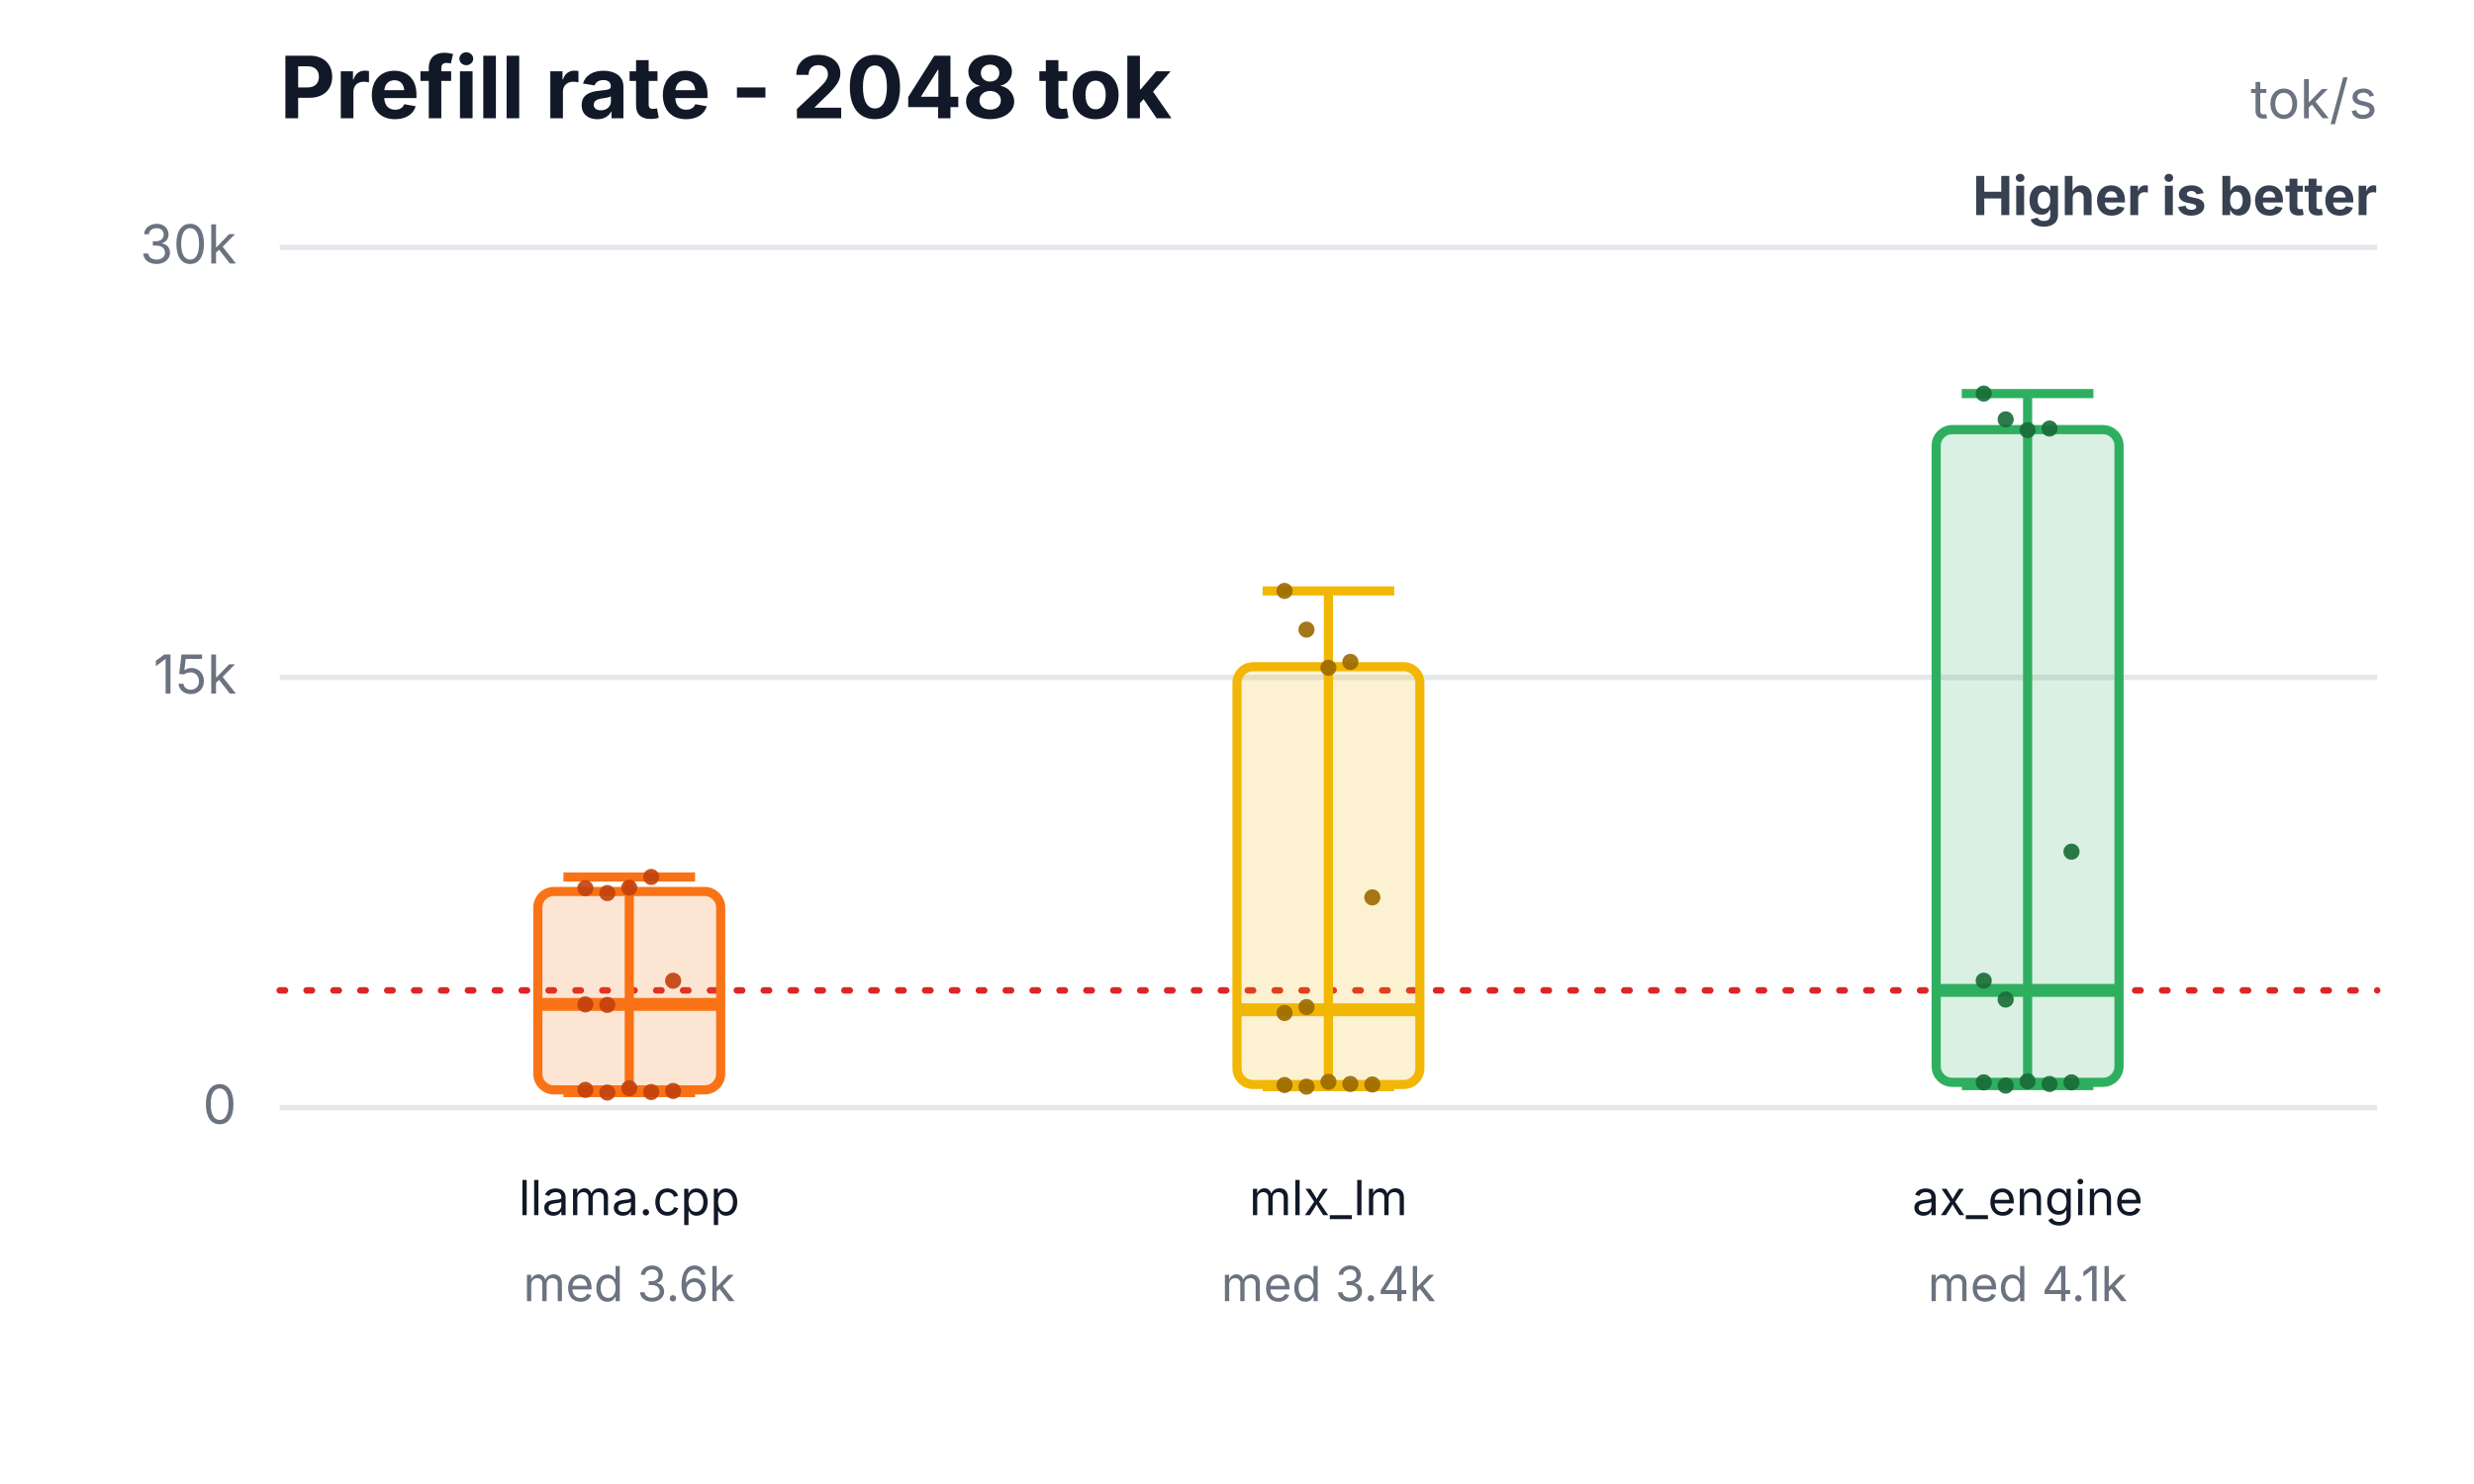
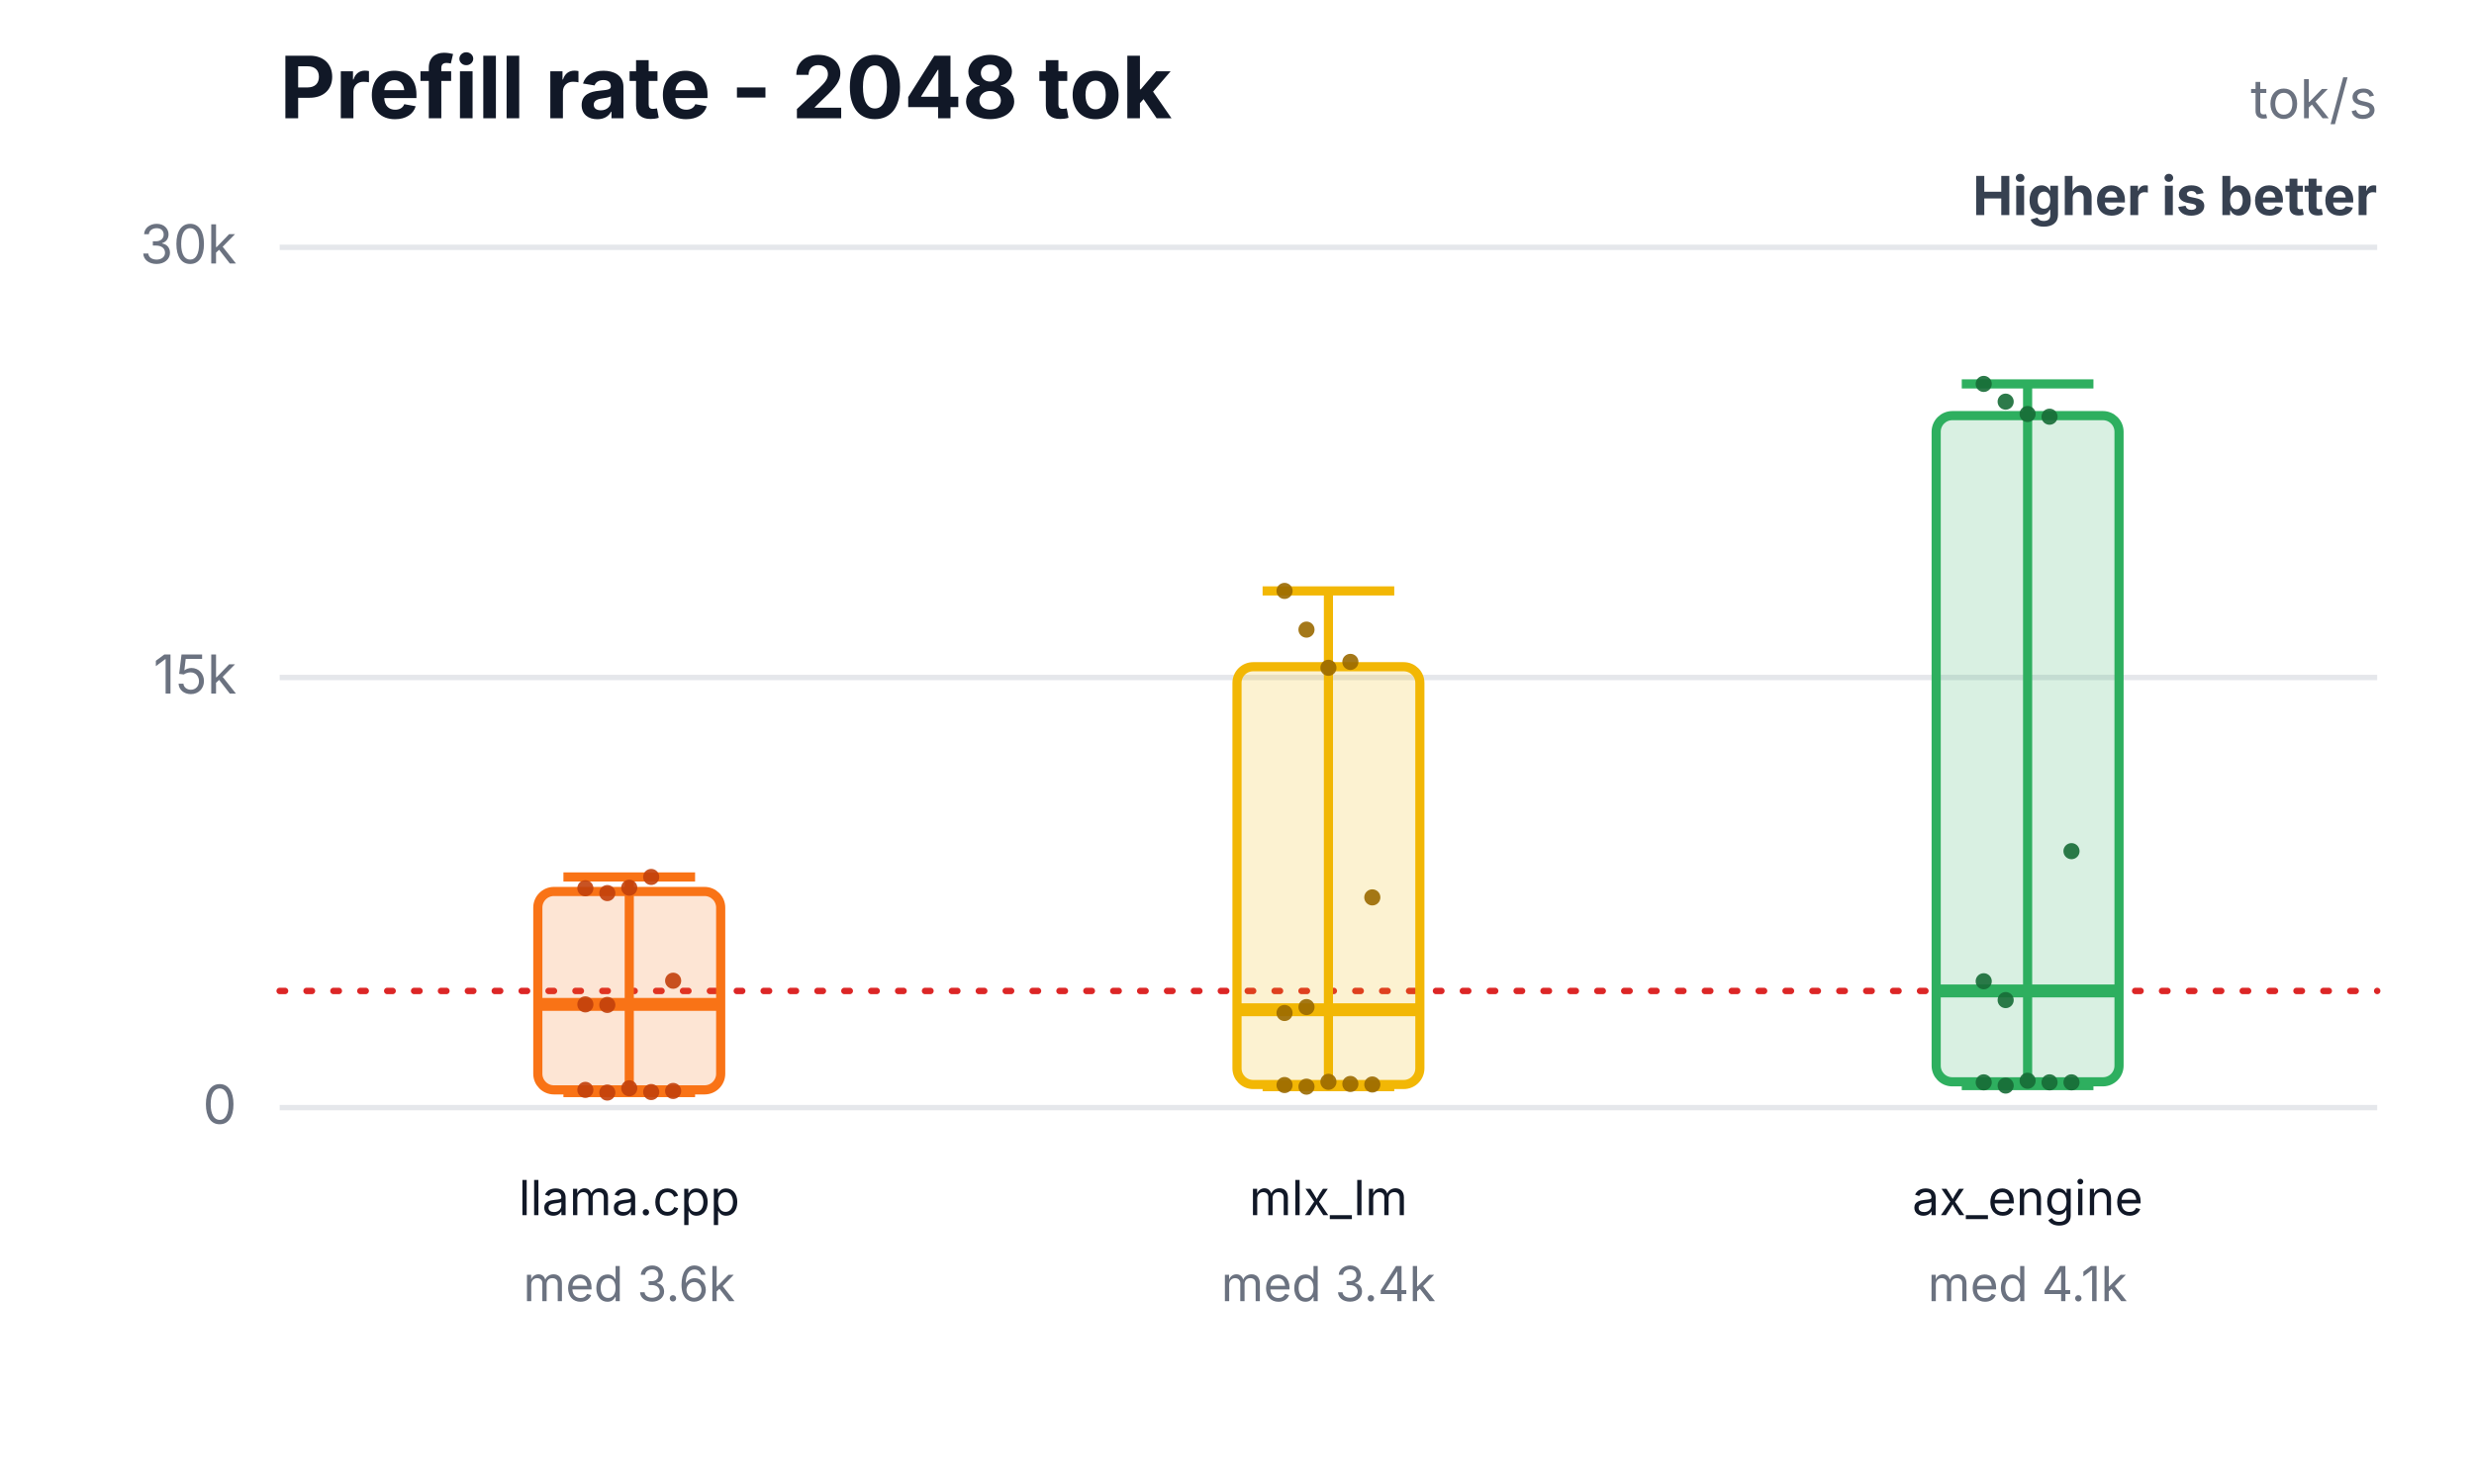
<svg xmlns="http://www.w3.org/2000/svg" width="460" height="276" viewBox="0 0 460 276" role="img" aria-labelledby="title desc">
  <rect width="460" height="276" fill="#ffffff" />
  <text x="52" y="22" font-family="Inter,Segoe UI,Arial,sans-serif" font-size="16" font-weight="700" fill="#111827">Prefill rate - 2048 tok</text>
  <text x="442" y="22" text-anchor="end" font-family="Inter,Segoe UI,Arial,sans-serif" font-size="10" fill="#6b7280">tok/s</text>
  <text x="442" y="40" text-anchor="end" font-family="Inter,Segoe UI,Arial,sans-serif" font-size="10" font-weight="700" fill="#374151">Higher is better</text>
  <line x1="52" y1="206.0" x2="442" y2="206.0" stroke="#e5e7eb" stroke-width="1" />
  <text x="44" y="209.0" text-anchor="end" font-family="Inter,Segoe UI,Arial,sans-serif" font-size="10" fill="#6b7280">0</text>
  <line x1="52" y1="126.0" x2="442" y2="126.0" stroke="#e5e7eb" stroke-width="1" />
  <text x="44" y="129.0" text-anchor="end" font-family="Inter,Segoe UI,Arial,sans-serif" font-size="10" fill="#6b7280">15k</text>
  <line x1="52" y1="46.0" x2="442" y2="46.0" stroke="#e5e7eb" stroke-width="1" />
  <text x="44" y="49.0" text-anchor="end" font-family="Inter,Segoe UI,Arial,sans-serif" font-size="10" fill="#6b7280">30k</text>
-   <line x1="52" y1="184.2" x2="442" y2="184.2" stroke="#dc2626" stroke-width="1.2" stroke-dasharray="1 4" stroke-linecap="round" />
+   <line x1="52" y1="184.3" x2="442" y2="184.3" stroke="#dc2626" stroke-width="1.2" stroke-dasharray="1 4" stroke-linecap="round" />
  <line x1="117" y1="163.1" x2="117" y2="203.2" stroke="#f97316" stroke-width="1.7" />
  <line x1="104.76" y1="163.1" x2="129.24" y2="163.1" stroke="#f97316" stroke-width="1.7" />
  <line x1="104.76" y1="203.2" x2="129.24" y2="203.2" stroke="#f97316" stroke-width="1.7" />
  <rect x="100" y="165.8" width="34" height="36.9" rx="3" fill="#f97316" fill-opacity="0.18" stroke="#f97316" stroke-width="1.7" />
  <line x1="100" y1="186.8" x2="134" y2="186.8" stroke="#f97316" stroke-width="2.4" />
  <text x="117" y="226" text-anchor="middle" font-family="Inter,Segoe UI,Arial,sans-serif" font-size="9" fill="#111827">llama.cpp</text>
  <text x="117" y="242" text-anchor="middle" font-family="Inter,Segoe UI,Arial,sans-serif" font-size="9" fill="#6b7280">med 3.6k</text>
  <circle cx="108.84" cy="165.2" r="1.5" fill="#c2410c" fill-opacity="0.9" />
  <circle cx="112.92" cy="166.1" r="1.5" fill="#c2410c" fill-opacity="0.9" />
  <circle cx="117" cy="165.1" r="1.5" fill="#c2410c" fill-opacity="0.9" />
  <circle cx="121.08" cy="163.1" r="1.5" fill="#c2410c" fill-opacity="0.9" />
  <circle cx="125.16" cy="182.4" r="1.5" fill="#c2410c" fill-opacity="0.9" />
  <circle cx="108.84" cy="186.8" r="1.5" fill="#c2410c" fill-opacity="0.9" />
  <circle cx="112.92" cy="203.2" r="1.5" fill="#c2410c" fill-opacity="0.9" />
  <circle cx="117" cy="202.4" r="1.5" fill="#c2410c" fill-opacity="0.9" />
  <circle cx="121.08" cy="203.1" r="1.5" fill="#c2410c" fill-opacity="0.9" />
  <circle cx="125.16" cy="202.9" r="1.5" fill="#c2410c" fill-opacity="0.9" />
  <circle cx="108.84" cy="202.7" r="1.5" fill="#c2410c" fill-opacity="0.9" />
  <circle cx="112.92" cy="186.9" r="1.5" fill="#c2410c" fill-opacity="0.9" />
  <line x1="247" y1="109.9" x2="247" y2="202.1" stroke="#f2b705" stroke-width="1.7" />
  <line x1="234.76" y1="109.9" x2="259.24" y2="109.9" stroke="#f2b705" stroke-width="1.7" />
  <line x1="234.76" y1="202.1" x2="259.24" y2="202.1" stroke="#f2b705" stroke-width="1.7" />
  <rect x="230" y="124.0" width="34" height="77.7" rx="3" fill="#f2b705" fill-opacity="0.18" stroke="#f2b705" stroke-width="1.7" />
  <line x1="230" y1="187.8" x2="264" y2="187.8" stroke="#f2b705" stroke-width="2.4" />
  <text x="247" y="226" text-anchor="middle" font-family="Inter,Segoe UI,Arial,sans-serif" font-size="9" fill="#111827">mlx_lm</text>
  <text x="247" y="242" text-anchor="middle" font-family="Inter,Segoe UI,Arial,sans-serif" font-size="9" fill="#6b7280">med 3.4k</text>
  <circle cx="238.84" cy="109.9" r="1.5" fill="#9a6a00" fill-opacity="0.9" />
  <circle cx="242.92" cy="117.1" r="1.5" fill="#9a6a00" fill-opacity="0.9" />
  <circle cx="247" cy="124.2" r="1.5" fill="#9a6a00" fill-opacity="0.9" />
  <circle cx="251.08" cy="123.1" r="1.5" fill="#9a6a00" fill-opacity="0.9" />
  <circle cx="255.16" cy="166.9" r="1.5" fill="#9a6a00" fill-opacity="0.9" />
  <circle cx="238.84" cy="188.4" r="1.5" fill="#9a6a00" fill-opacity="0.9" />
  <circle cx="242.92" cy="202.1" r="1.5" fill="#9a6a00" fill-opacity="0.9" />
  <circle cx="247" cy="201.2" r="1.5" fill="#9a6a00" fill-opacity="0.9" />
  <circle cx="251.08" cy="201.6" r="1.5" fill="#9a6a00" fill-opacity="0.9" />
  <circle cx="255.16" cy="201.7" r="1.5" fill="#9a6a00" fill-opacity="0.9" />
  <circle cx="238.84" cy="201.8" r="1.5" fill="#9a6a00" fill-opacity="0.9" />
  <circle cx="242.92" cy="187.3" r="1.5" fill="#9a6a00" fill-opacity="0.9" />
-   <line x1="377" y1="73.2" x2="377" y2="201.9" stroke="#2eaf5f" stroke-width="1.7" />
-   <line x1="364.76" y1="73.2" x2="389.24" y2="73.2" stroke="#2eaf5f" stroke-width="1.7" />
+   <line x1="377" y1="71.4" x2="377" y2="201.9" stroke="#2eaf5f" stroke-width="1.7" />
+   <line x1="364.76" y1="71.4" x2="389.24" y2="71.4" stroke="#2eaf5f" stroke-width="1.7" />
  <line x1="364.76" y1="201.9" x2="389.24" y2="201.9" stroke="#2eaf5f" stroke-width="1.7" />
-   <rect x="360" y="79.9" width="34" height="121.4" rx="3" fill="#2eaf5f" fill-opacity="0.18" stroke="#2eaf5f" stroke-width="1.7" />
-   <line x1="360" y1="184.2" x2="394" y2="184.2" stroke="#2eaf5f" stroke-width="2.4" />
+   <rect x="360" y="77.3" width="34" height="123.9" rx="3" fill="#2eaf5f" fill-opacity="0.18" stroke="#2eaf5f" stroke-width="1.7" />
+   <line x1="360" y1="184.3" x2="394" y2="184.3" stroke="#2eaf5f" stroke-width="2.4" />
  <text x="377" y="226" text-anchor="middle" font-family="Inter,Segoe UI,Arial,sans-serif" font-size="9" fill="#111827">ax_engine</text>
  <text x="377" y="242" text-anchor="middle" font-family="Inter,Segoe UI,Arial,sans-serif" font-size="9" fill="#6b7280">med 4.1k</text>
-   <circle cx="368.84" cy="73.2" r="1.5" fill="#176c37" fill-opacity="0.9" />
-   <circle cx="372.92" cy="78.0" r="1.5" fill="#176c37" fill-opacity="0.9" />
-   <circle cx="377" cy="80.0" r="1.5" fill="#176c37" fill-opacity="0.9" />
-   <circle cx="381.08" cy="79.7" r="1.5" fill="#176c37" fill-opacity="0.9" />
-   <circle cx="385.16" cy="158.4" r="1.5" fill="#176c37" fill-opacity="0.9" />
-   <circle cx="368.84" cy="182.4" r="1.5" fill="#176c37" fill-opacity="0.9" />
+   <circle cx="368.84" cy="71.4" r="1.5" fill="#176c37" fill-opacity="0.9" />
+   <circle cx="372.92" cy="74.7" r="1.5" fill="#176c37" fill-opacity="0.9" />
+   <circle cx="377" cy="77.0" r="1.5" fill="#176c37" fill-opacity="0.9" />
+   <circle cx="381.08" cy="77.5" r="1.5" fill="#176c37" fill-opacity="0.9" />
+   <circle cx="385.16" cy="158.3" r="1.5" fill="#176c37" fill-opacity="0.9" />
+   <circle cx="368.84" cy="182.5" r="1.5" fill="#176c37" fill-opacity="0.9" />
  <circle cx="372.92" cy="201.9" r="1.5" fill="#176c37" fill-opacity="0.9" />
-   <circle cx="377" cy="201.1" r="1.5" fill="#176c37" fill-opacity="0.9" />
-   <circle cx="381.08" cy="201.6" r="1.5" fill="#176c37" fill-opacity="0.9" />
+   <circle cx="377" cy="201.0" r="1.5" fill="#176c37" fill-opacity="0.9" />
+   <circle cx="381.08" cy="201.3" r="1.5" fill="#176c37" fill-opacity="0.9" />
  <circle cx="385.16" cy="201.3" r="1.5" fill="#176c37" fill-opacity="0.9" />
  <circle cx="368.84" cy="201.3" r="1.5" fill="#176c37" fill-opacity="0.9" />
-   <circle cx="372.92" cy="185.9" r="1.5" fill="#176c37" fill-opacity="0.9" />
+   <circle cx="372.92" cy="186.0" r="1.5" fill="#176c37" fill-opacity="0.9" />
</svg>
